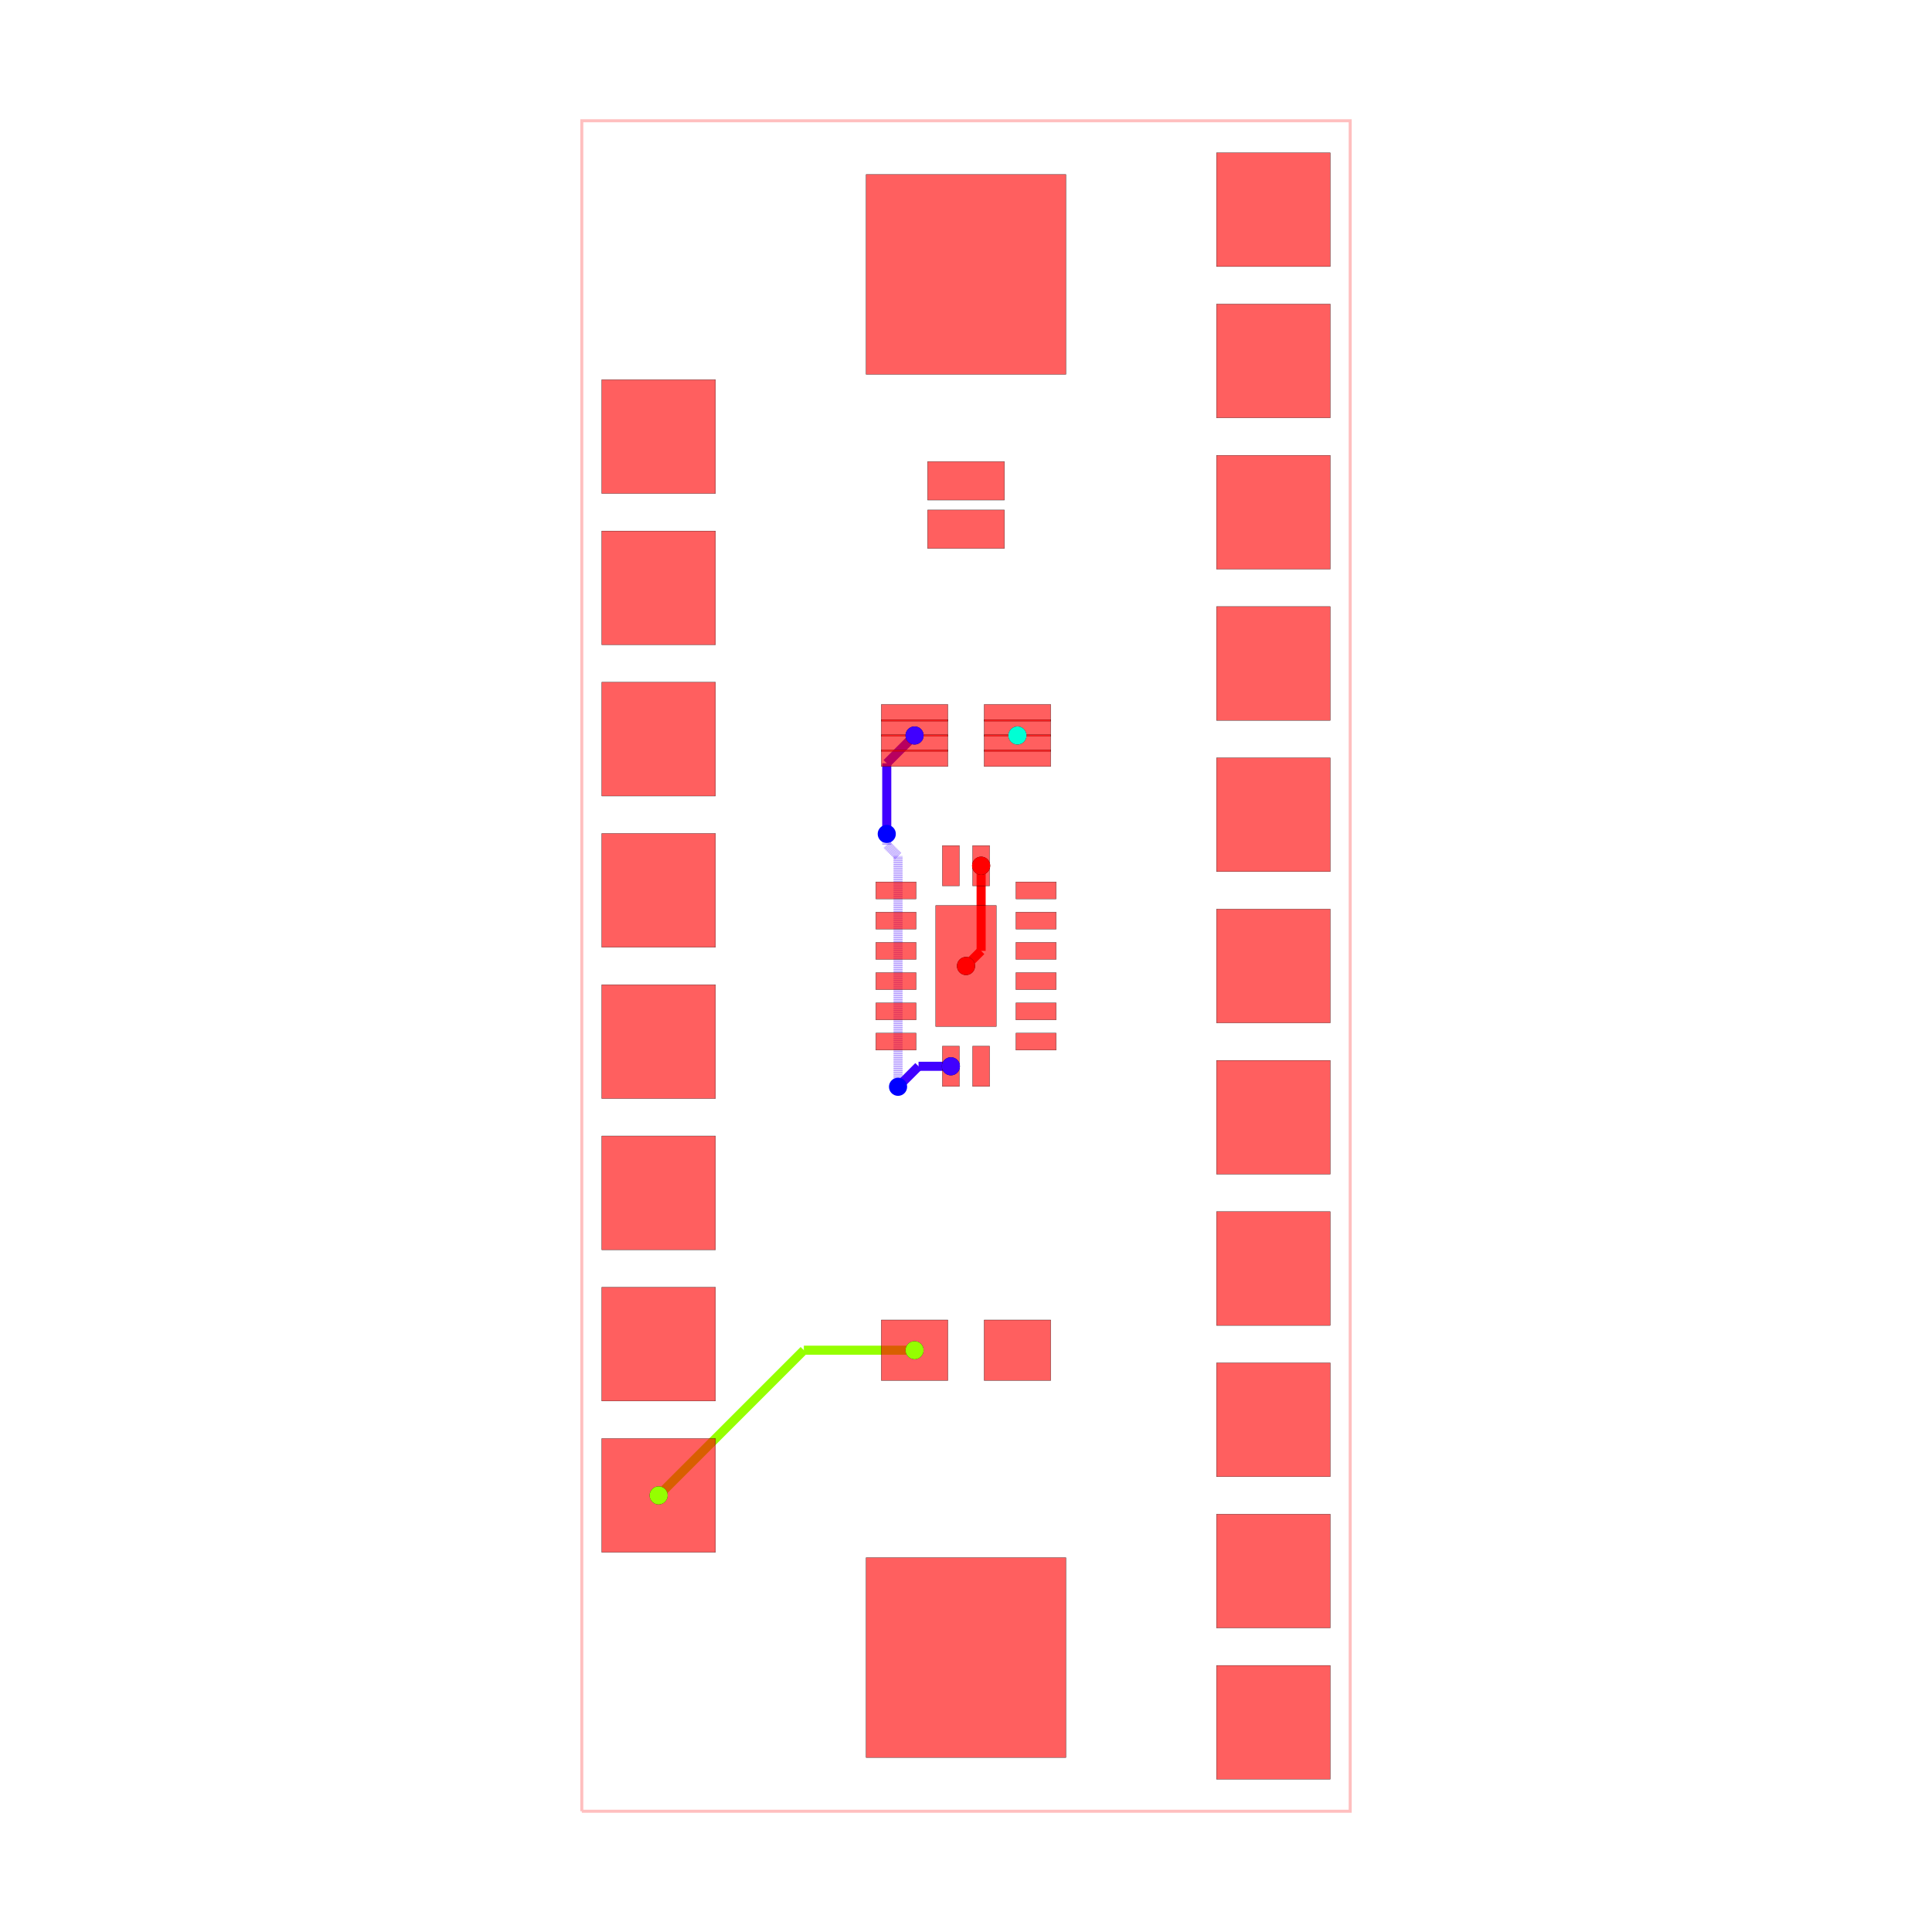
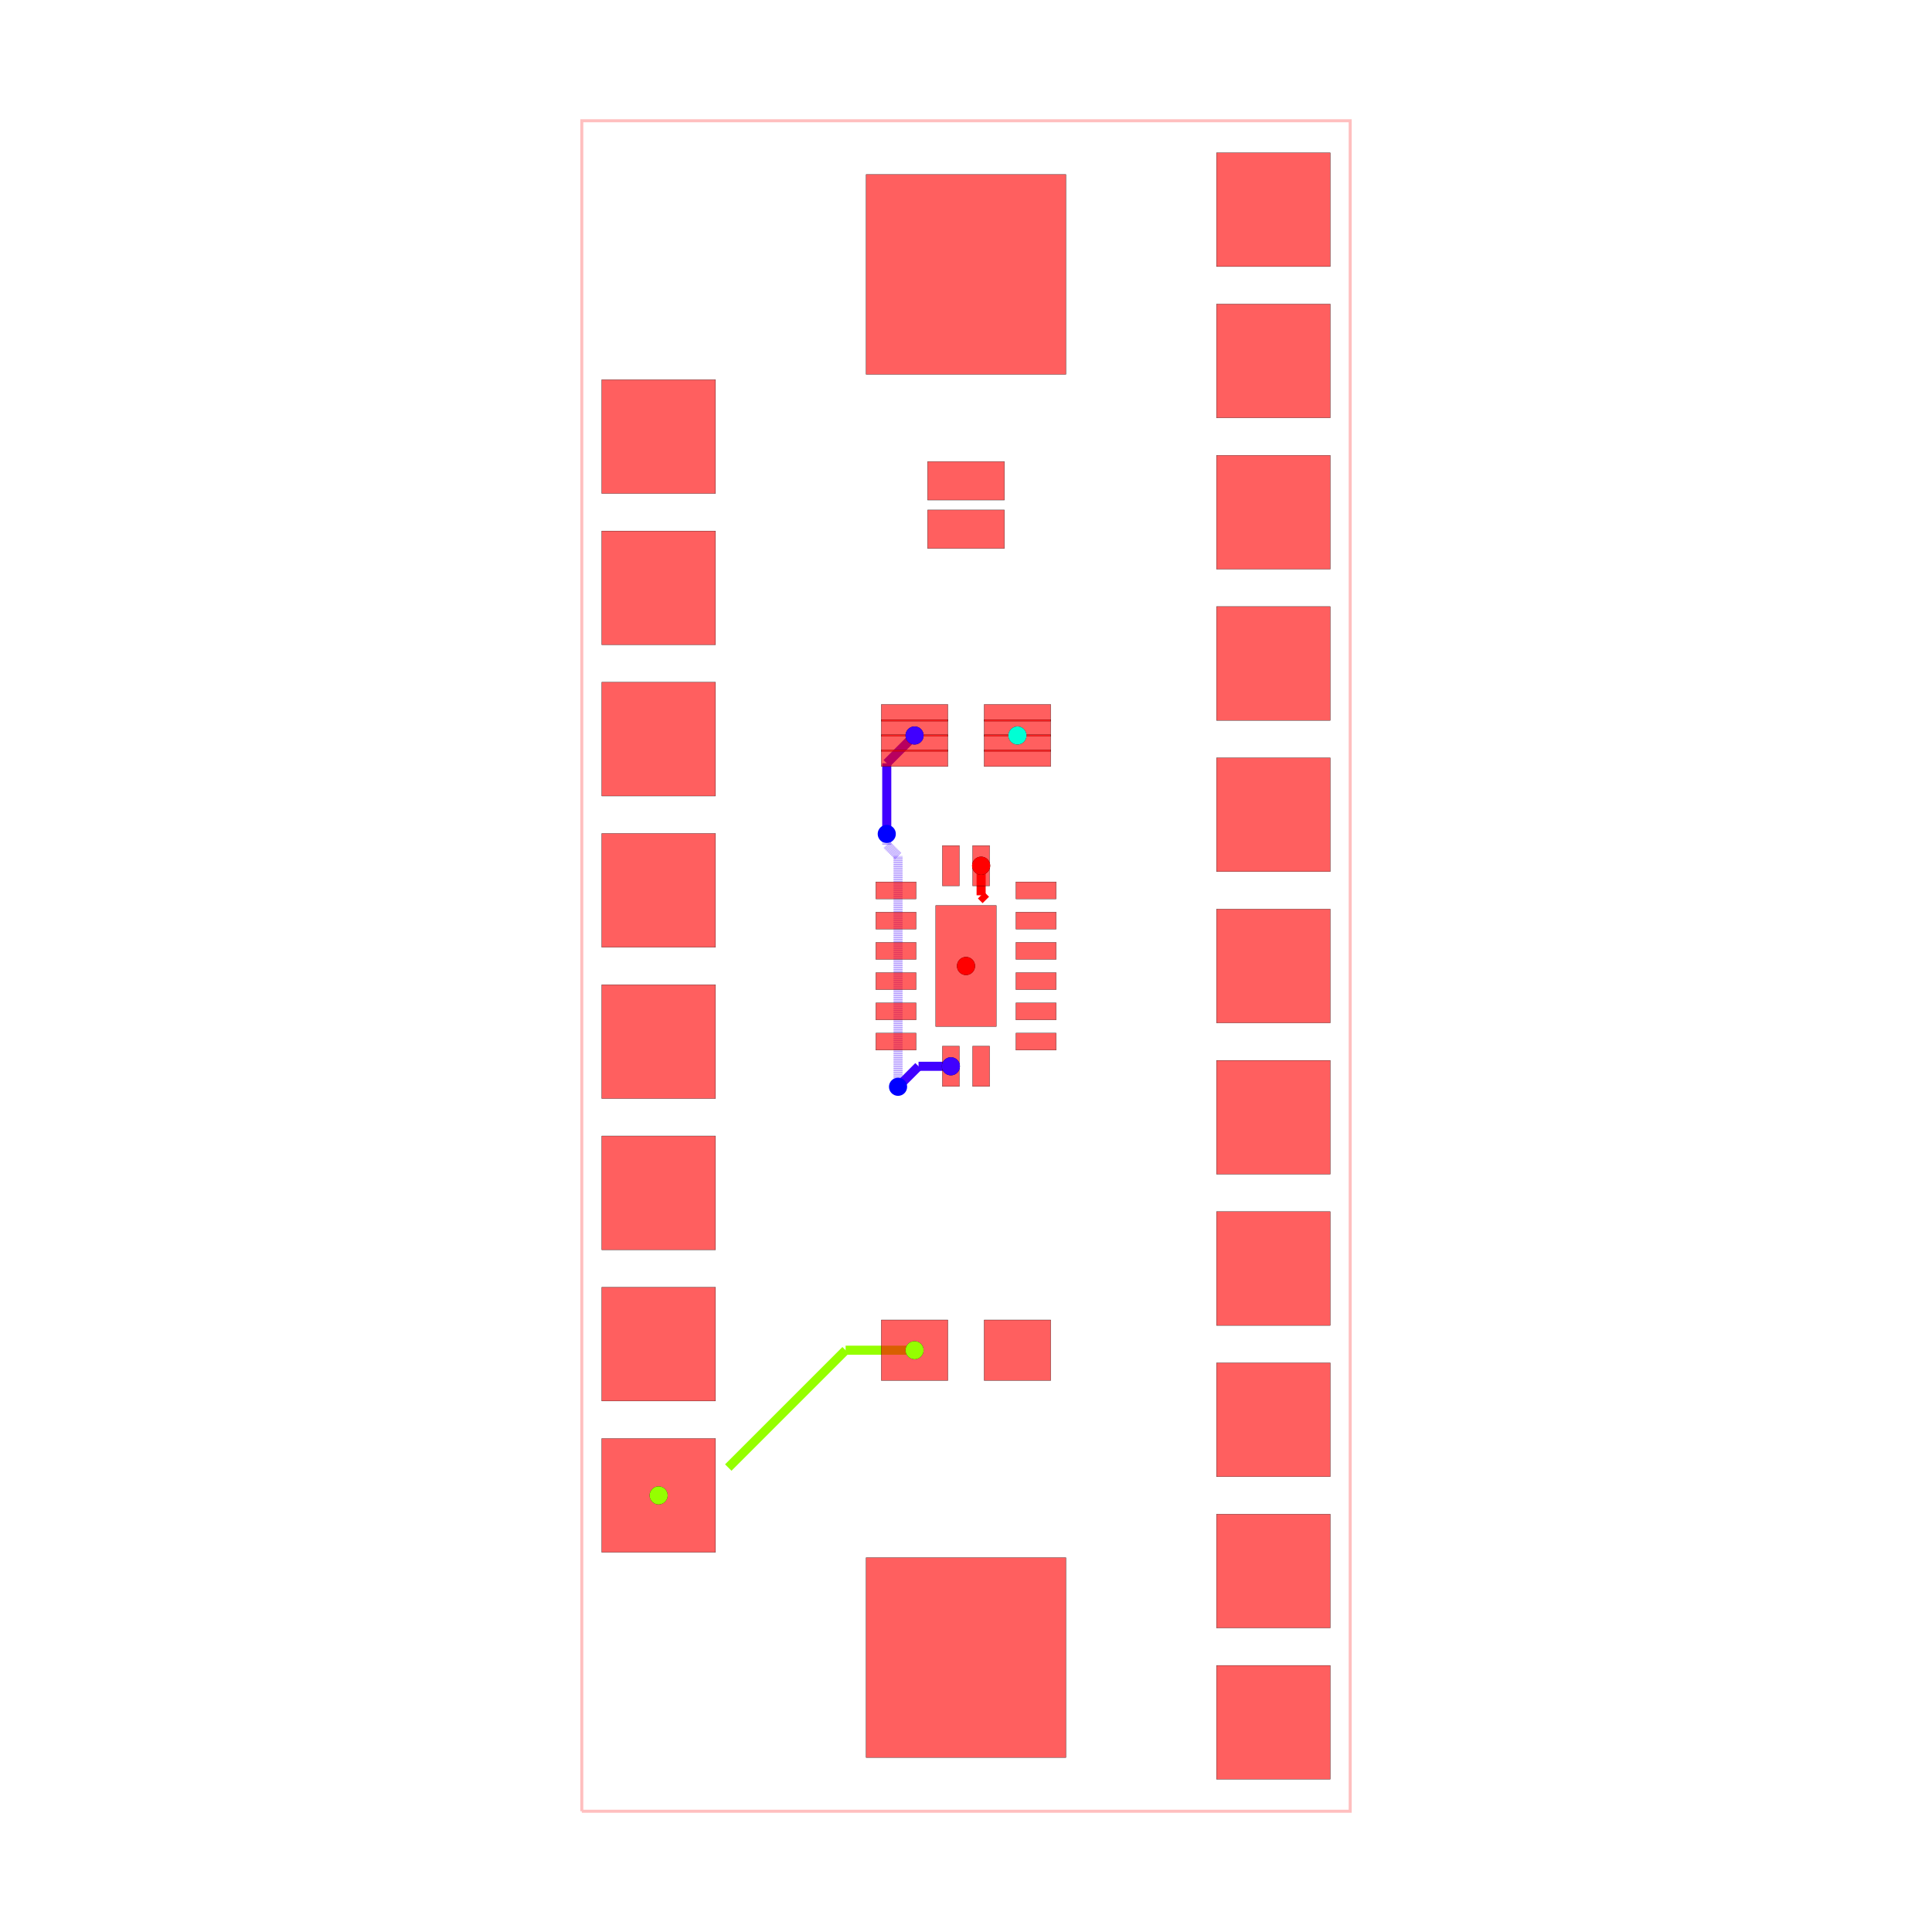
<svg xmlns="http://www.w3.org/2000/svg" width="640" height="640" viewBox="0 0 640 640">
  <rect width="100%" height="100%" fill="white" />
  <g>
    <polyline data-points="-6.35,-13.97 6.35,-13.97 6.35,13.97 -6.35,13.97 -6.35,-13.97" data-type="line" data-label="" points="192.727,600 447.273,600 447.273,40 192.727,40 192.727,600" fill="none" stroke="rgba(255,0,0,0.25)" stroke-width="1px" />
  </g>
  <g>
    <polyline data-points="-0.2499359999999341,-1.6576039999998784 -0.7844789999998782,-1.6576039999998784" data-type="line" data-label="" points="314.991,353.223 304.277,353.223" fill="none" stroke="hsl(255, 100%, 50%)" stroke-width="3.006" />
  </g>
  <g>
    <polyline data-points="-0.7844789999998782,-1.6576039999998784 -1.113202673226363,-1.986327673226363" data-type="line" data-label="" points="304.277,353.223 297.688,359.812" fill="none" stroke="hsl(255, 100%, 50%)" stroke-width="3.006" />
  </g>
  <g>
    <polyline data-points="-1.113202673226363,-1.986327673226363 -1.113202673226363,-1.986327673226363" data-type="line" data-label="" points="297.688,359.812 297.688,359.812" fill="none" stroke="hsl(255, 100%, 50%)" stroke-width="3.006" />
  </g>
  <g>
    <polyline data-points="-1.113202673226363,-1.986327673226363 -1.1231250000000002,-1.9962500000000003" data-type="line" data-label="" points="297.688,359.812 297.489,360.011" fill="none" stroke="hsl(255, 100%, 50%)" stroke-width="3.006" />
  </g>
  <g>
    <polyline data-points="-1.1231250000000002,-1.9962500000000003 -1.1231250000000002,1.8182836356323606" data-type="line" data-label="" points="297.489,360.011 297.489,283.556" fill="none" stroke="rgba(64,0,255,0.5)" stroke-width="3.006" stroke-dasharray="0.2 0.2" />
  </g>
  <g>
    <polyline data-points="-1.1231250000000002,1.8182836356323606 -1.3096875000000001,2.0048461356323606" data-type="line" data-label="" points="297.489,283.556 293.75,279.817" fill="none" stroke="rgba(64,0,255,0.5)" stroke-width="3.006" stroke-dasharray="0.2 0.2" />
  </g>
  <g>
    <polyline data-points="-1.3096875000000001,2.0048461356323606 -1.3096875000000001,2.1828125000000003" data-type="line" data-label="" points="293.75,279.817 293.75,276.25" fill="none" stroke="rgba(64,0,255,0.5)" stroke-width="3.006" stroke-dasharray="0.2 0.2" />
  </g>
  <g>
    <polyline data-points="-1.3096875000000001,2.1828125000000003 -1.3096875000000001,2.1828125000000003" data-type="line" data-label="" points="293.75,276.25 293.75,276.25" fill="none" stroke="rgba(64,0,255,0.5)" stroke-width="3.006" stroke-dasharray="0.2 0.2" />
  </g>
  <g>
    <polyline data-points="-1.3096875000000001,2.1828125000000003 -1.3096875000000001,3.3503125" data-type="line" data-label="" points="293.75,276.25 293.75,252.85" fill="none" stroke="hsl(255, 100%, 50%)" stroke-width="3.006" />
  </g>
  <g>
    <polyline data-points="-1.3096875000000001,3.3503125 -0.85,3.81" data-type="line" data-label="" points="293.75,252.85 302.963,243.636" fill="none" stroke="hsl(255, 100%, 50%)" stroke-width="3.006" />
  </g>
  <g>
-     <polyline data-points="-0.85,-6.35 -2.6800000000000006,-6.35" data-type="line" data-label="" points="302.963,447.273 266.285,447.273" fill="none" stroke="hsl(85, 100%, 50%)" stroke-width="3.006" />
-   </g>
-   <g>
-     <polyline data-points="-2.6800000000000006,-6.35 -5.080000000000001,-8.75" data-type="line" data-label="" points="266.285,447.273 218.182,495.376" fill="none" stroke="hsl(85, 100%, 50%)" stroke-width="3.006" />
-   </g>
-   <g>
-     <polyline data-points="0.2499360000000478,1.6576039999998784 0.2499360000000478,0.2499360000000478" data-type="line" data-label="" points="325.009,286.777 325.009,314.991" fill="none" stroke="hsl(0, 100%, 50%)" stroke-width="3.006" />
-   </g>
-   <g>
-     <polyline data-points="0.2499360000000478,0.2499360000000478 0,0" data-type="line" data-label="" points="325.009,314.991 320,320" fill="none" stroke="hsl(0, 100%, 50%)" stroke-width="3.006" />
+     <polyline data-points="-0.85,-6.35 -1.9896989329268289,-6.35" data-type="line" data-label="" points="302.963,447.273 280.121,447.273" fill="none" stroke="hsl(85, 100%, 50%)" stroke-width="3.006" />
+   </g>
+   <g>
+     <polyline data-points="-1.9896989329268289,-6.35 -3.9290624999999997,-8.28936356707317" data-type="line" data-label="" points="280.121,447.273 241.25,486.143" fill="none" stroke="hsl(85, 100%, 50%)" stroke-width="3.006" />
+   </g>
+   <g>
+     <polyline data-points="0.2499360000000478,1.6576039999998784 0.2499360000000478,1.168892124999952" data-type="line" data-label="" points="325.009,286.777 325.009,296.572" fill="none" stroke="hsl(0, 100%, 50%)" stroke-width="3.006" />
+   </g>
+   <g>
+     <polyline data-points="0.2499360000000478,1.168892124999952 0.3274218749999999,1.09140625" data-type="line" data-label="" points="325.009,296.572 326.562,298.125" fill="none" stroke="hsl(0, 100%, 50%)" stroke-width="3.006" />
  </g>
  <g>
    <rect data-type="rect" data-label="top" data-x="-1.1574779999999691" data-y="1.249934000000053" x="290.136" y="292.142" width="13.329" height="5.612" fill="rgba(255,0,0,0.25)" stroke="black" stroke-width="0.05" />
  </g>
  <g>
    <rect data-type="rect" data-label="top" data-x="-1.1574779999999691" data-y="0.750061999999957" x="290.136" y="302.16" width="13.329" height="5.612" fill="rgba(255,0,0,0.25)" stroke="black" stroke-width="0.05" />
  </g>
  <g>
    <rect data-type="rect" data-label="top" data-x="-1.1574779999999691" data-y="0.24993599999993413" x="290.136" y="312.184" width="13.329" height="5.612" fill="rgba(255,0,0,0.25)" stroke="black" stroke-width="0.05" />
  </g>
  <g>
    <rect data-type="rect" data-label="top" data-x="-1.1574779999999691" data-y="-0.2499359999998206" x="290.136" y="322.203" width="13.329" height="5.612" fill="rgba(255,0,0,0.25)" stroke="black" stroke-width="0.05" />
  </g>
  <g>
    <rect data-type="rect" data-label="top" data-x="-1.1574779999999691" data-y="-0.7500619999999573" x="290.136" y="332.227" width="13.329" height="5.612" fill="rgba(255,0,0,0.25)" stroke="black" stroke-width="0.05" />
  </g>
  <g>
    <rect data-type="rect" data-label="top" data-x="-1.1574779999999691" data-y="-1.2499339999999393" x="290.136" y="342.246" width="13.329" height="5.612" fill="rgba(255,0,0,0.25)" stroke="black" stroke-width="0.05" />
  </g>
  <g>
    <rect data-type="rect" data-label="top" data-x="-0.2499359999999341" data-y="-1.6576039999998784" x="312.184" y="346.559" width="5.612" height="13.329" fill="rgba(255,0,0,0.25)" stroke="black" stroke-width="0.05" />
  </g>
  <g>
    <rect data-type="rect" data-label="top" data-x="0.249936000000048" data-y="-1.6576039999998784" x="322.203" y="346.559" width="5.612" height="13.329" fill="rgba(255,0,0,0.25)" stroke="black" stroke-width="0.05" />
  </g>
  <g>
    <rect data-type="rect" data-label="top" data-x="1.1574779999999691" data-y="-1.2499339999999393" x="336.535" y="342.246" width="13.329" height="5.612" fill="rgba(255,0,0,0.25)" stroke="black" stroke-width="0.05" />
  </g>
  <g>
    <rect data-type="rect" data-label="top" data-x="1.1574779999999691" data-y="-0.750061999999957" x="336.535" y="332.227" width="13.329" height="5.612" fill="rgba(255,0,0,0.25)" stroke="black" stroke-width="0.05" />
  </g>
  <g>
    <rect data-type="rect" data-label="top" data-x="1.1574779999999691" data-y="-0.24993599999982044" x="336.535" y="322.203" width="13.329" height="5.612" fill="rgba(255,0,0,0.25)" stroke="black" stroke-width="0.05" />
  </g>
  <g>
    <rect data-type="rect" data-label="top" data-x="1.1574779999999691" data-y="0.2499359999999343" x="336.535" y="312.184" width="13.329" height="5.612" fill="rgba(255,0,0,0.25)" stroke="black" stroke-width="0.05" />
  </g>
  <g>
    <rect data-type="rect" data-label="top" data-x="1.1574779999999691" data-y="0.7500619999999573" x="336.535" y="302.16" width="13.329" height="5.612" fill="rgba(255,0,0,0.25)" stroke="black" stroke-width="0.05" />
  </g>
  <g>
    <rect data-type="rect" data-label="top" data-x="1.1574779999999691" data-y="1.249934000000053" x="336.535" y="292.142" width="13.329" height="5.612" fill="rgba(255,0,0,0.25)" stroke="black" stroke-width="0.05" />
  </g>
  <g>
    <rect data-type="rect" data-label="top" data-x="0.2499360000000478" data-y="1.6576039999998784" x="322.203" y="280.112" width="5.612" height="13.329" fill="rgba(255,0,0,0.25)" stroke="black" stroke-width="0.05" />
  </g>
  <g>
    <rect data-type="rect" data-label="top" data-x="-0.24993599999993432" data-y="1.6576039999998784" x="312.184" y="280.112" width="5.612" height="13.329" fill="rgba(255,0,0,0.25)" stroke="black" stroke-width="0.05" />
  </g>
  <g>
    <rect data-type="rect" data-label="top" data-x="0" data-y="0" x="309.979" y="299.957" width="20.043" height="40.086" fill="rgba(255,0,0,0.25)" stroke="black" stroke-width="0.05" />
  </g>
  <g>
    <rect data-type="rect" data-label="top" data-x="0.85" data-y="4.1850000000000005" x="326.013" y="233.364" width="22.047" height="5.512" fill="rgba(255,0,0,0.25)" stroke="black" stroke-width="0.05" />
  </g>
  <g>
    <rect data-type="rect" data-label="top" data-x="0.85" data-y="3.935" x="326.013" y="238.375" width="22.047" height="5.512" fill="rgba(255,0,0,0.25)" stroke="black" stroke-width="0.05" />
  </g>
  <g>
    <rect data-type="rect" data-label="top" data-x="0.85" data-y="3.685" x="326.013" y="243.386" width="22.047" height="5.512" fill="rgba(255,0,0,0.25)" stroke="black" stroke-width="0.05" />
  </g>
  <g>
    <rect data-type="rect" data-label="top" data-x="0.85" data-y="3.435" x="326.013" y="248.397" width="22.047" height="5.512" fill="rgba(255,0,0,0.25)" stroke="black" stroke-width="0.05" />
  </g>
  <g>
    <rect data-type="rect" data-label="top" data-x="-0.85" data-y="4.1850000000000005" x="291.94" y="233.364" width="22.047" height="5.512" fill="rgba(255,0,0,0.25)" stroke="black" stroke-width="0.05" />
  </g>
  <g>
    <rect data-type="rect" data-label="top" data-x="-0.85" data-y="3.935" x="291.94" y="238.375" width="22.047" height="5.512" fill="rgba(255,0,0,0.25)" stroke="black" stroke-width="0.05" />
  </g>
  <g>
    <rect data-type="rect" data-label="top" data-x="-0.85" data-y="3.685" x="291.94" y="243.386" width="22.047" height="5.512" fill="rgba(255,0,0,0.25)" stroke="black" stroke-width="0.05" />
  </g>
  <g>
    <rect data-type="rect" data-label="top" data-x="-0.85" data-y="3.435" x="291.94" y="248.397" width="22.047" height="5.512" fill="rgba(255,0,0,0.25)" stroke="black" stroke-width="0.05" />
  </g>
  <g>
    <rect data-type="rect" data-label="top" data-x="-0.85" data-y="-6.35" x="291.94" y="437.251" width="22.047" height="20.043" fill="rgba(255,0,0,0.25)" stroke="black" stroke-width="0.05" />
  </g>
  <g>
    <rect data-type="rect" data-label="top" data-x="0.85" data-y="-6.35" x="326.013" y="437.251" width="22.047" height="20.043" fill="rgba(255,0,0,0.25)" stroke="black" stroke-width="0.05" />
  </g>
  <g>
    <rect data-type="rect" data-label="top" data-x="0" data-y="7.219" x="307.273" y="168.946" width="25.455" height="12.727" fill="rgba(255,0,0,0.25)" stroke="black" stroke-width="0.05" />
  </g>
  <g>
    <rect data-type="rect" data-label="top" data-x="4.898587196589413e-17" data-y="8.019" x="307.273" y="152.912" width="25.455" height="12.727" fill="rgba(255,0,0,0.25)" stroke="black" stroke-width="0.05" />
  </g>
  <g>
    <rect data-type="rect" data-label="top, inner1, inner2, bottom" data-x="5.079999999999999" data-y="12.5" x="402.978" y="50.623" width="37.681" height="37.681" fill="rgba(255,0,0,0.25)" stroke="black" stroke-width="0.05" />
  </g>
  <g>
    <rect data-type="rect" data-label="top, inner1, inner2, bottom" data-x="5.079999999999999" data-y="10" x="402.978" y="100.73" width="37.681" height="37.681" fill="rgba(255,0,0,0.25)" stroke="black" stroke-width="0.05" />
  </g>
  <g>
    <rect data-type="rect" data-label="top, inner1, inner2, bottom" data-x="5.079999999999999" data-y="7.5" x="402.978" y="150.838" width="37.681" height="37.681" fill="rgba(255,0,0,0.25)" stroke="black" stroke-width="0.05" />
  </g>
  <g>
    <rect data-type="rect" data-label="top, inner1, inner2, bottom" data-x="5.08" data-y="5" x="402.978" y="200.945" width="37.681" height="37.681" fill="rgba(255,0,0,0.25)" stroke="black" stroke-width="0.05" />
  </g>
  <g>
    <rect data-type="rect" data-label="top, inner1, inner2, bottom" data-x="5.08" data-y="2.5" x="402.978" y="251.052" width="37.681" height="37.681" fill="rgba(255,0,0,0.25)" stroke="black" stroke-width="0.05" />
  </g>
  <g>
    <rect data-type="rect" data-label="top, inner1, inner2, bottom" data-x="5.08" data-y="0" x="402.978" y="301.16" width="37.681" height="37.681" fill="rgba(255,0,0,0.25)" stroke="black" stroke-width="0.05" />
  </g>
  <g>
    <rect data-type="rect" data-label="top, inner1, inner2, bottom" data-x="5.08" data-y="-2.5" x="402.978" y="351.267" width="37.681" height="37.681" fill="rgba(255,0,0,0.25)" stroke="black" stroke-width="0.05" />
  </g>
  <g>
    <rect data-type="rect" data-label="top, inner1, inner2, bottom" data-x="5.08" data-y="-5" x="402.978" y="401.374" width="37.681" height="37.681" fill="rgba(255,0,0,0.25)" stroke="black" stroke-width="0.05" />
  </g>
  <g>
    <rect data-type="rect" data-label="top, inner1, inner2, bottom" data-x="5.080000000000001" data-y="-7.5" x="402.978" y="451.482" width="37.681" height="37.681" fill="rgba(255,0,0,0.25)" stroke="black" stroke-width="0.05" />
  </g>
  <g>
    <rect data-type="rect" data-label="top, inner1, inner2, bottom" data-x="5.080000000000001" data-y="-10" x="402.978" y="501.589" width="37.681" height="37.681" fill="rgba(255,0,0,0.25)" stroke="black" stroke-width="0.05" />
  </g>
  <g>
    <rect data-type="rect" data-label="top, inner1, inner2, bottom" data-x="5.080000000000001" data-y="-12.5" x="402.978" y="551.696" width="37.681" height="37.681" fill="rgba(255,0,0,0.25)" stroke="black" stroke-width="0.05" />
  </g>
  <g>
    <rect data-type="rect" data-label="top, inner1, inner2, bottom" data-x="-5.080000000000001" data-y="-8.75" x="199.341" y="476.535" width="37.681" height="37.681" fill="rgba(255,0,0,0.25)" stroke="black" stroke-width="0.05" />
  </g>
  <g>
    <rect data-type="rect" data-label="top, inner1, inner2, bottom" data-x="-5.08" data-y="-6.25" x="199.341" y="426.428" width="37.681" height="37.681" fill="rgba(255,0,0,0.25)" stroke="black" stroke-width="0.05" />
  </g>
  <g>
    <rect data-type="rect" data-label="top, inner1, inner2, bottom" data-x="-5.08" data-y="-3.75" x="199.341" y="376.321" width="37.681" height="37.681" fill="rgba(255,0,0,0.25)" stroke="black" stroke-width="0.05" />
  </g>
  <g>
    <rect data-type="rect" data-label="top, inner1, inner2, bottom" data-x="-5.08" data-y="-1.25" x="199.341" y="326.213" width="37.681" height="37.681" fill="rgba(255,0,0,0.25)" stroke="black" stroke-width="0.05" />
  </g>
  <g>
    <rect data-type="rect" data-label="top, inner1, inner2, bottom" data-x="-5.08" data-y="1.25" x="199.341" y="276.106" width="37.681" height="37.681" fill="rgba(255,0,0,0.25)" stroke="black" stroke-width="0.05" />
  </g>
  <g>
    <rect data-type="rect" data-label="top, inner1, inner2, bottom" data-x="-5.08" data-y="3.75" x="199.341" y="225.999" width="37.681" height="37.681" fill="rgba(255,0,0,0.25)" stroke="black" stroke-width="0.05" />
  </g>
  <g>
    <rect data-type="rect" data-label="top, inner1, inner2, bottom" data-x="-5.08" data-y="6.25" x="199.341" y="175.891" width="37.681" height="37.681" fill="rgba(255,0,0,0.25)" stroke="black" stroke-width="0.05" />
  </g>
  <g>
    <rect data-type="rect" data-label="top, inner1, inner2, bottom" data-x="-5.079999999999999" data-y="8.75" x="199.341" y="125.784" width="37.681" height="37.681" fill="rgba(255,0,0,0.25)" stroke="black" stroke-width="0.05" />
  </g>
  <g>
    <rect data-type="rect" data-label="top, inner1, inner2, bottom" data-x="0" data-y="11.43" x="286.909" y="57.818" width="66.182" height="66.182" fill="rgba(255,0,0,0.25)" stroke="black" stroke-width="0.05" />
  </g>
  <g>
    <rect data-type="rect" data-label="top, inner1, inner2, bottom" data-x="0" data-y="-11.43" x="286.909" y="516" width="66.182" height="66.182" fill="rgba(255,0,0,0.25)" stroke="black" stroke-width="0.05" />
  </g>
  <g>
    <rect data-type="rect" data-label="" data-x="-1.1574779999999691" data-y="1.249934000000053" x="290.136" y="292.142" width="13.329" height="5.612" fill="rgba(255,0,0,0.5)" stroke="black" stroke-width="0.05" />
  </g>
  <g>
    <rect data-type="rect" data-label="" data-x="-1.1574779999999691" data-y="0.750061999999957" x="290.136" y="302.16" width="13.329" height="5.612" fill="rgba(255,0,0,0.5)" stroke="black" stroke-width="0.05" />
  </g>
  <g>
    <rect data-type="rect" data-label="" data-x="-1.1574779999999691" data-y="0.24993599999993413" x="290.136" y="312.184" width="13.329" height="5.612" fill="rgba(255,0,0,0.5)" stroke="black" stroke-width="0.05" />
  </g>
  <g>
    <rect data-type="rect" data-label="" data-x="-1.1574779999999691" data-y="-0.2499359999998206" x="290.136" y="322.203" width="13.329" height="5.612" fill="rgba(255,0,0,0.5)" stroke="black" stroke-width="0.05" />
  </g>
  <g>
    <rect data-type="rect" data-label="" data-x="-1.1574779999999691" data-y="-0.7500619999999573" x="290.136" y="332.227" width="13.329" height="5.612" fill="rgba(255,0,0,0.5)" stroke="black" stroke-width="0.05" />
  </g>
  <g>
    <rect data-type="rect" data-label="" data-x="-1.1574779999999691" data-y="-1.2499339999999393" x="290.136" y="342.246" width="13.329" height="5.612" fill="rgba(255,0,0,0.5)" stroke="black" stroke-width="0.05" />
  </g>
  <g>
    <rect data-type="rect" data-label="" data-x="-0.2499359999999341" data-y="-1.6576039999998784" x="312.184" y="346.559" width="5.612" height="13.329" fill="rgba(255,0,0,0.5)" stroke="black" stroke-width="0.05" />
  </g>
  <g>
    <rect data-type="rect" data-label="" data-x="0.249936000000048" data-y="-1.6576039999998784" x="322.203" y="346.559" width="5.612" height="13.329" fill="rgba(255,0,0,0.5)" stroke="black" stroke-width="0.05" />
  </g>
  <g>
    <rect data-type="rect" data-label="" data-x="1.1574779999999691" data-y="-1.2499339999999393" x="336.535" y="342.246" width="13.329" height="5.612" fill="rgba(255,0,0,0.5)" stroke="black" stroke-width="0.05" />
  </g>
  <g>
    <rect data-type="rect" data-label="" data-x="1.1574779999999691" data-y="-0.750061999999957" x="336.535" y="332.227" width="13.329" height="5.612" fill="rgba(255,0,0,0.5)" stroke="black" stroke-width="0.05" />
  </g>
  <g>
    <rect data-type="rect" data-label="" data-x="1.1574779999999691" data-y="-0.24993599999982044" x="336.535" y="322.203" width="13.329" height="5.612" fill="rgba(255,0,0,0.5)" stroke="black" stroke-width="0.05" />
  </g>
  <g>
    <rect data-type="rect" data-label="" data-x="1.1574779999999691" data-y="0.2499359999999343" x="336.535" y="312.184" width="13.329" height="5.612" fill="rgba(255,0,0,0.5)" stroke="black" stroke-width="0.05" />
  </g>
  <g>
    <rect data-type="rect" data-label="" data-x="1.1574779999999691" data-y="0.7500619999999573" x="336.535" y="302.16" width="13.329" height="5.612" fill="rgba(255,0,0,0.5)" stroke="black" stroke-width="0.05" />
  </g>
  <g>
    <rect data-type="rect" data-label="" data-x="1.1574779999999691" data-y="1.249934000000053" x="336.535" y="292.142" width="13.329" height="5.612" fill="rgba(255,0,0,0.5)" stroke="black" stroke-width="0.05" />
  </g>
  <g>
    <rect data-type="rect" data-label="" data-x="0.2499360000000478" data-y="1.6576039999998784" x="322.203" y="280.112" width="5.612" height="13.329" fill="rgba(255,0,0,0.5)" stroke="black" stroke-width="0.05" />
  </g>
  <g>
    <rect data-type="rect" data-label="" data-x="-0.24993599999993432" data-y="1.6576039999998784" x="312.184" y="280.112" width="5.612" height="13.329" fill="rgba(255,0,0,0.5)" stroke="black" stroke-width="0.05" />
  </g>
  <g>
    <rect data-type="rect" data-label="" data-x="0" data-y="0" x="309.979" y="299.957" width="20.043" height="40.086" fill="rgba(255,0,0,0.5)" stroke="black" stroke-width="0.05" />
  </g>
  <g>
    <rect data-type="rect" data-label="" data-x="0.85" data-y="4.1850000000000005" x="326.013" y="233.364" width="22.047" height="5.512" fill="rgba(255,0,0,0.5)" stroke="black" stroke-width="0.05" />
  </g>
  <g>
    <rect data-type="rect" data-label="" data-x="0.85" data-y="3.935" x="326.013" y="238.375" width="22.047" height="5.512" fill="rgba(255,0,0,0.5)" stroke="black" stroke-width="0.05" />
  </g>
  <g>
    <rect data-type="rect" data-label="" data-x="0.85" data-y="3.685" x="326.013" y="243.386" width="22.047" height="5.512" fill="rgba(255,0,0,0.5)" stroke="black" stroke-width="0.05" />
  </g>
  <g>
    <rect data-type="rect" data-label="" data-x="0.85" data-y="3.435" x="326.013" y="248.397" width="22.047" height="5.512" fill="rgba(255,0,0,0.5)" stroke="black" stroke-width="0.05" />
  </g>
  <g>
    <rect data-type="rect" data-label="" data-x="-0.85" data-y="4.1850000000000005" x="291.94" y="233.364" width="22.047" height="5.512" fill="rgba(255,0,0,0.5)" stroke="black" stroke-width="0.05" />
  </g>
  <g>
    <rect data-type="rect" data-label="" data-x="-0.85" data-y="3.935" x="291.94" y="238.375" width="22.047" height="5.512" fill="rgba(255,0,0,0.5)" stroke="black" stroke-width="0.05" />
  </g>
  <g>
    <rect data-type="rect" data-label="" data-x="-0.85" data-y="3.685" x="291.94" y="243.386" width="22.047" height="5.512" fill="rgba(255,0,0,0.5)" stroke="black" stroke-width="0.05" />
  </g>
  <g>
    <rect data-type="rect" data-label="" data-x="-0.85" data-y="3.435" x="291.94" y="248.397" width="22.047" height="5.512" fill="rgba(255,0,0,0.5)" stroke="black" stroke-width="0.05" />
  </g>
  <g>
    <rect data-type="rect" data-label="" data-x="-0.85" data-y="-6.35" x="291.94" y="437.251" width="22.047" height="20.043" fill="rgba(255,0,0,0.5)" stroke="black" stroke-width="0.05" />
  </g>
  <g>
    <rect data-type="rect" data-label="" data-x="0.85" data-y="-6.35" x="326.013" y="437.251" width="22.047" height="20.043" fill="rgba(255,0,0,0.5)" stroke="black" stroke-width="0.05" />
  </g>
  <g>
    <rect data-type="rect" data-label="" data-x="0" data-y="7.219" x="307.273" y="168.946" width="25.455" height="12.727" fill="rgba(255,0,0,0.5)" stroke="black" stroke-width="0.05" />
  </g>
  <g>
    <rect data-type="rect" data-label="" data-x="4.898587196589413e-17" data-y="8.019" x="307.273" y="152.912" width="25.455" height="12.727" fill="rgba(255,0,0,0.5)" stroke="black" stroke-width="0.05" />
  </g>
  <g>
    <rect data-type="rect" data-label="" data-x="5.079999999999999" data-y="12.5" x="402.978" y="50.623" width="37.681" height="37.681" fill="rgba(255,0,0,0.5)" stroke="black" stroke-width="0.05" />
  </g>
  <g>
    <rect data-type="rect" data-label="" data-x="5.079999999999999" data-y="10" x="402.978" y="100.73" width="37.681" height="37.681" fill="rgba(255,0,0,0.5)" stroke="black" stroke-width="0.05" />
  </g>
  <g>
    <rect data-type="rect" data-label="" data-x="5.079999999999999" data-y="7.5" x="402.978" y="150.838" width="37.681" height="37.681" fill="rgba(255,0,0,0.5)" stroke="black" stroke-width="0.05" />
  </g>
  <g>
    <rect data-type="rect" data-label="" data-x="5.08" data-y="5" x="402.978" y="200.945" width="37.681" height="37.681" fill="rgba(255,0,0,0.5)" stroke="black" stroke-width="0.05" />
  </g>
  <g>
    <rect data-type="rect" data-label="" data-x="5.08" data-y="2.5" x="402.978" y="251.052" width="37.681" height="37.681" fill="rgba(255,0,0,0.5)" stroke="black" stroke-width="0.05" />
  </g>
  <g>
    <rect data-type="rect" data-label="" data-x="5.08" data-y="0" x="402.978" y="301.16" width="37.681" height="37.681" fill="rgba(255,0,0,0.5)" stroke="black" stroke-width="0.05" />
  </g>
  <g>
    <rect data-type="rect" data-label="" data-x="5.08" data-y="-2.5" x="402.978" y="351.267" width="37.681" height="37.681" fill="rgba(255,0,0,0.5)" stroke="black" stroke-width="0.05" />
  </g>
  <g>
    <rect data-type="rect" data-label="" data-x="5.08" data-y="-5" x="402.978" y="401.374" width="37.681" height="37.681" fill="rgba(255,0,0,0.5)" stroke="black" stroke-width="0.05" />
  </g>
  <g>
    <rect data-type="rect" data-label="" data-x="5.080000000000001" data-y="-7.5" x="402.978" y="451.482" width="37.681" height="37.681" fill="rgba(255,0,0,0.5)" stroke="black" stroke-width="0.05" />
  </g>
  <g>
    <rect data-type="rect" data-label="" data-x="5.080000000000001" data-y="-10" x="402.978" y="501.589" width="37.681" height="37.681" fill="rgba(255,0,0,0.5)" stroke="black" stroke-width="0.05" />
  </g>
  <g>
    <rect data-type="rect" data-label="" data-x="5.080000000000001" data-y="-12.5" x="402.978" y="551.696" width="37.681" height="37.681" fill="rgba(255,0,0,0.5)" stroke="black" stroke-width="0.05" />
  </g>
  <g>
    <rect data-type="rect" data-label="" data-x="-5.080000000000001" data-y="-8.75" x="199.341" y="476.535" width="37.681" height="37.681" fill="rgba(255,0,0,0.5)" stroke="black" stroke-width="0.05" />
  </g>
  <g>
    <rect data-type="rect" data-label="" data-x="-5.08" data-y="-6.25" x="199.341" y="426.428" width="37.681" height="37.681" fill="rgba(255,0,0,0.5)" stroke="black" stroke-width="0.05" />
  </g>
  <g>
    <rect data-type="rect" data-label="" data-x="-5.08" data-y="-3.75" x="199.341" y="376.321" width="37.681" height="37.681" fill="rgba(255,0,0,0.5)" stroke="black" stroke-width="0.05" />
  </g>
  <g>
    <rect data-type="rect" data-label="" data-x="-5.08" data-y="-1.25" x="199.341" y="326.213" width="37.681" height="37.681" fill="rgba(255,0,0,0.5)" stroke="black" stroke-width="0.05" />
  </g>
  <g>
    <rect data-type="rect" data-label="" data-x="-5.08" data-y="1.25" x="199.341" y="276.106" width="37.681" height="37.681" fill="rgba(255,0,0,0.5)" stroke="black" stroke-width="0.05" />
  </g>
  <g>
    <rect data-type="rect" data-label="" data-x="-5.08" data-y="3.75" x="199.341" y="225.999" width="37.681" height="37.681" fill="rgba(255,0,0,0.5)" stroke="black" stroke-width="0.05" />
  </g>
  <g>
    <rect data-type="rect" data-label="" data-x="-5.08" data-y="6.25" x="199.341" y="175.891" width="37.681" height="37.681" fill="rgba(255,0,0,0.5)" stroke="black" stroke-width="0.05" />
  </g>
  <g>
    <rect data-type="rect" data-label="" data-x="-5.079999999999999" data-y="8.75" x="199.341" y="125.784" width="37.681" height="37.681" fill="rgba(255,0,0,0.5)" stroke="black" stroke-width="0.05" />
  </g>
  <g>
    <rect data-type="rect" data-label="" data-x="0" data-y="11.43" x="286.909" y="57.818" width="66.182" height="66.182" fill="rgba(255,0,0,0.5)" stroke="black" stroke-width="0.05" />
  </g>
  <g>
    <rect data-type="rect" data-label="" data-x="0" data-y="-11.43" x="286.909" y="516" width="66.182" height="66.182" fill="rgba(255,0,0,0.5)" stroke="black" stroke-width="0.05" />
  </g>
  <circle data-type="circle" data-label="" data-x="-1.1231250000000002" data-y="-1.9962500000000003" cx="297.489" cy="360.011" r="3.006" fill="blue" stroke="none" stroke-width="0.05" />
  <circle data-type="circle" data-label="" data-x="-1.3096875000000001" data-y="2.1828125000000003" cx="293.75" cy="276.25" r="3.006" fill="blue" stroke="none" stroke-width="0.05" />
  <g>
    <circle data-type="point" data-label="source_trace_0 pcb_port_15" data-x="0.2499360000000478" data-y="1.6576039999998784" cx="325.009" cy="286.777" r="3" fill="black" />
  </g>
  <g>
    <circle data-type="point" data-label="source_trace_0 pcb_port_16" data-x="0" data-y="0" cx="320" cy="320" r="3" fill="black" />
  </g>
  <g>
    <circle data-type="point" data-label="source_trace_3 pcb_port_19" data-x="-0.85" data-y="-6.35" cx="302.963" cy="447.273" r="3" fill="black" />
  </g>
  <g>
    <circle data-type="point" data-label="source_trace_3 pcb_port_32" data-x="-5.080000000000001" data-y="-8.75" cx="218.182" cy="495.376" r="3" fill="black" />
  </g>
  <g>
    <circle data-type="point" data-label="source_net_0 pcb_port_17" data-x="0.85" data-y="3.81" cx="337.037" cy="243.636" r="3" fill="black" />
  </g>
  <g>
    <circle data-type="point" data-label="source_net_1 pcb_port_18" data-x="-0.85" data-y="3.81" cx="302.963" cy="243.636" r="3" fill="black" />
  </g>
  <g>
    <circle data-type="point" data-label="source_net_1 pcb_port_7" data-x="-0.2499359999999341" data-y="-1.6576039999998784" cx="314.991" cy="353.223" r="3" fill="black" />
  </g>
  <g>
    <circle data-type="point" data-label="source_trace_0 source_trace_0 top" data-x="0.2499360000000478" data-y="1.6576039999998784" cx="325.009" cy="286.777" r="3" fill="hsl(0, 100%, 50%)" />
  </g>
  <g>
    <circle data-type="point" data-label="source_trace_0 source_trace_0 top" data-x="0" data-y="0" cx="320" cy="320" r="3" fill="hsl(0, 100%, 50%)" />
  </g>
  <g>
    <circle data-type="point" data-label="source_trace_3 source_trace_3 top" data-x="-0.85" data-y="-6.35" cx="302.963" cy="447.273" r="3" fill="hsl(85, 100%, 50%)" />
  </g>
  <g>
    <circle data-type="point" data-label="source_trace_3 source_trace_3 top" data-x="-5.080000000000001" data-y="-8.75" cx="218.182" cy="495.376" r="3" fill="hsl(85, 100%, 50%)" />
  </g>
  <g>
    <circle data-type="point" data-label="source_net_0 source_net_0 top" data-x="0.85" data-y="3.81" cx="337.037" cy="243.636" r="3" fill="hsl(170, 100%, 50%)" />
  </g>
  <g>
    <circle data-type="point" data-label="source_net_1 source_net_1 top" data-x="-0.85" data-y="3.81" cx="302.963" cy="243.636" r="3" fill="hsl(255, 100%, 50%)" />
  </g>
  <g>
    <circle data-type="point" data-label="source_net_1 source_net_1 top" data-x="-0.2499359999999341" data-y="-1.6576039999998784" cx="314.991" cy="353.223" r="3" fill="hsl(255, 100%, 50%)" />
  </g>
  <g id="crosshair" style="display: none">
    <line id="crosshair-h" y1="0" y2="640" stroke="#666" stroke-width="0.5" />
    <line id="crosshair-v" x1="0" x2="640" stroke="#666" stroke-width="0.5" />
    <text id="coordinates" font-family="monospace" font-size="12" fill="#666" />
  </g>
</svg>
